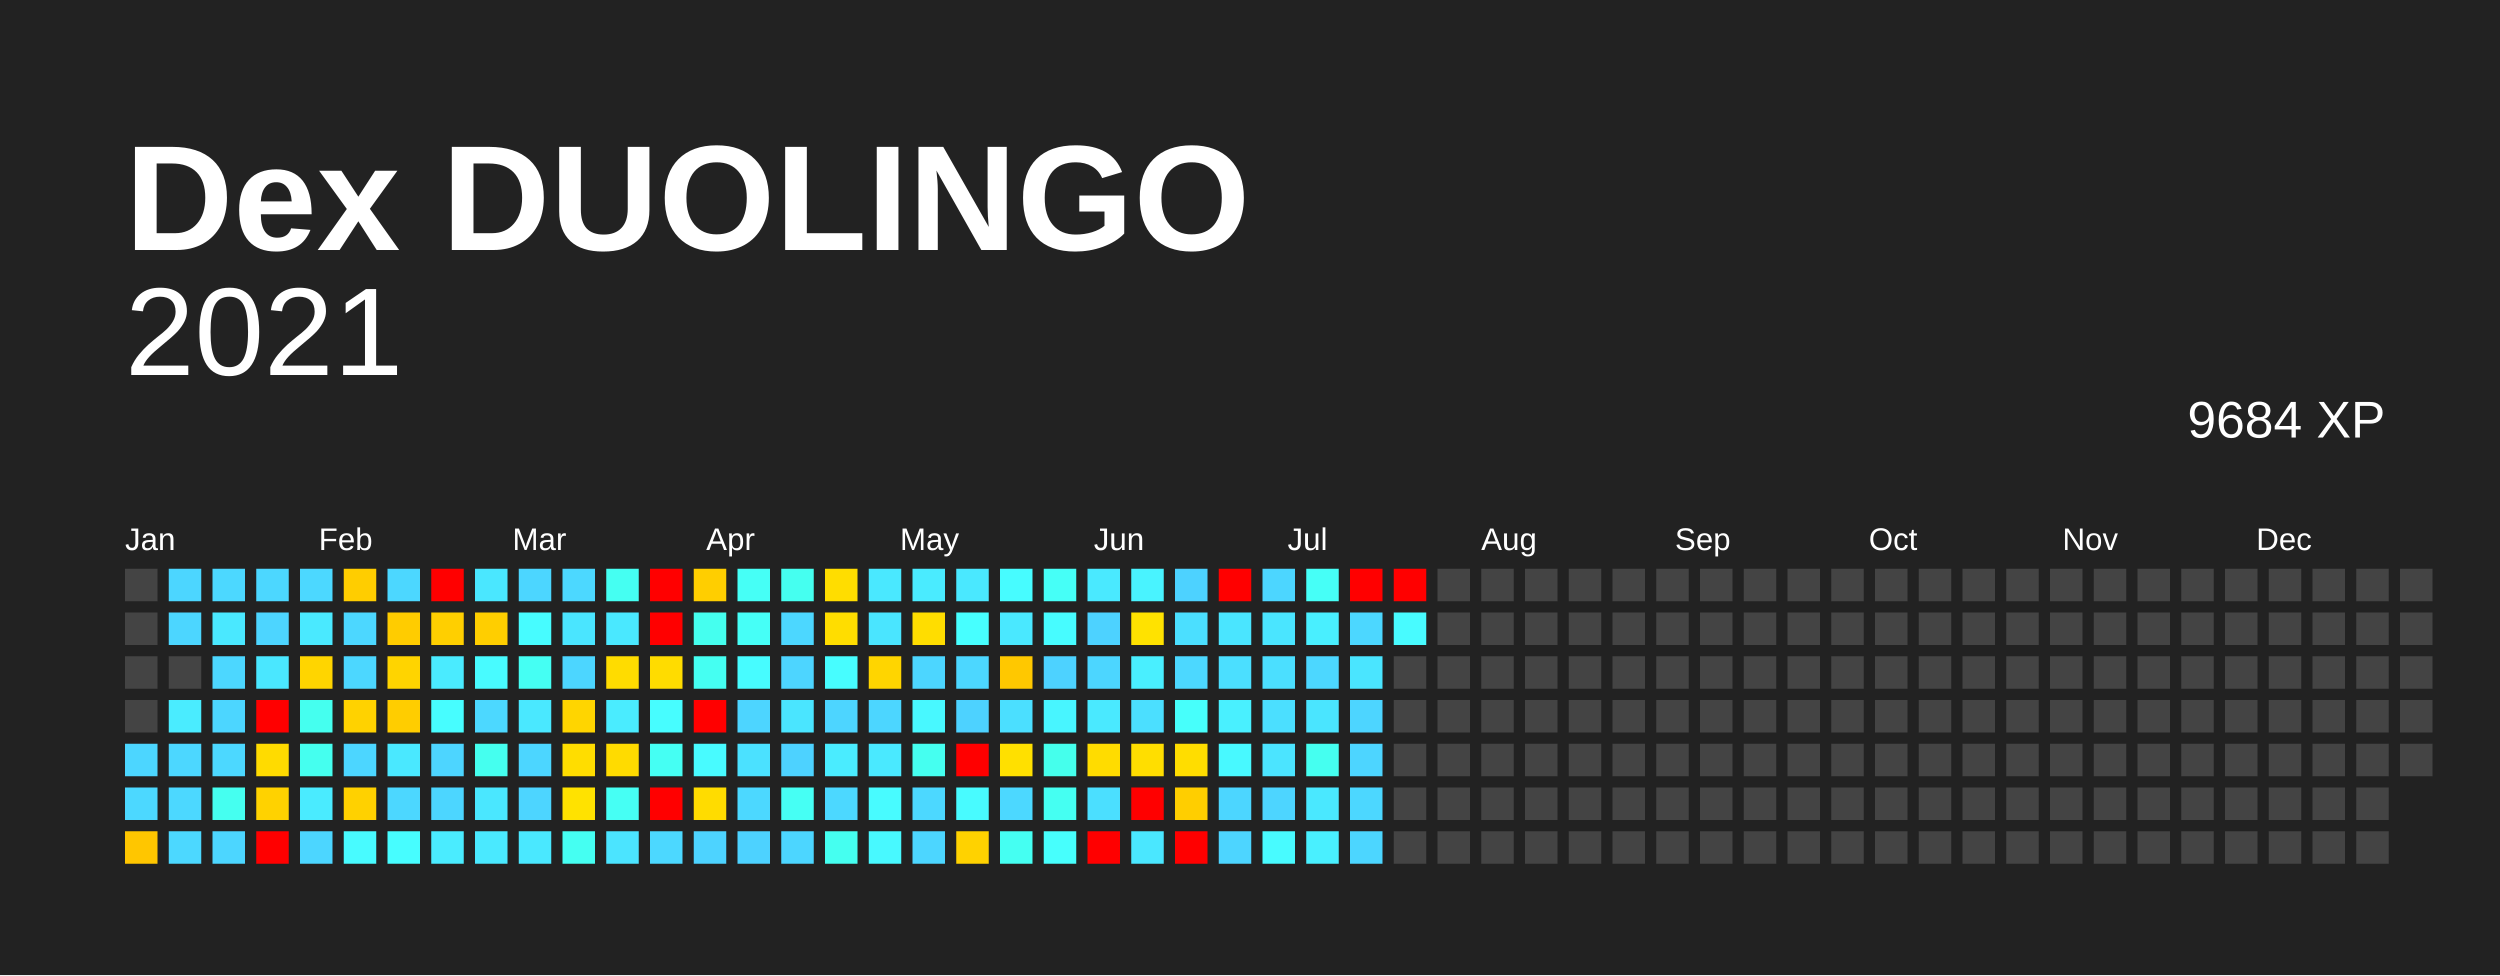
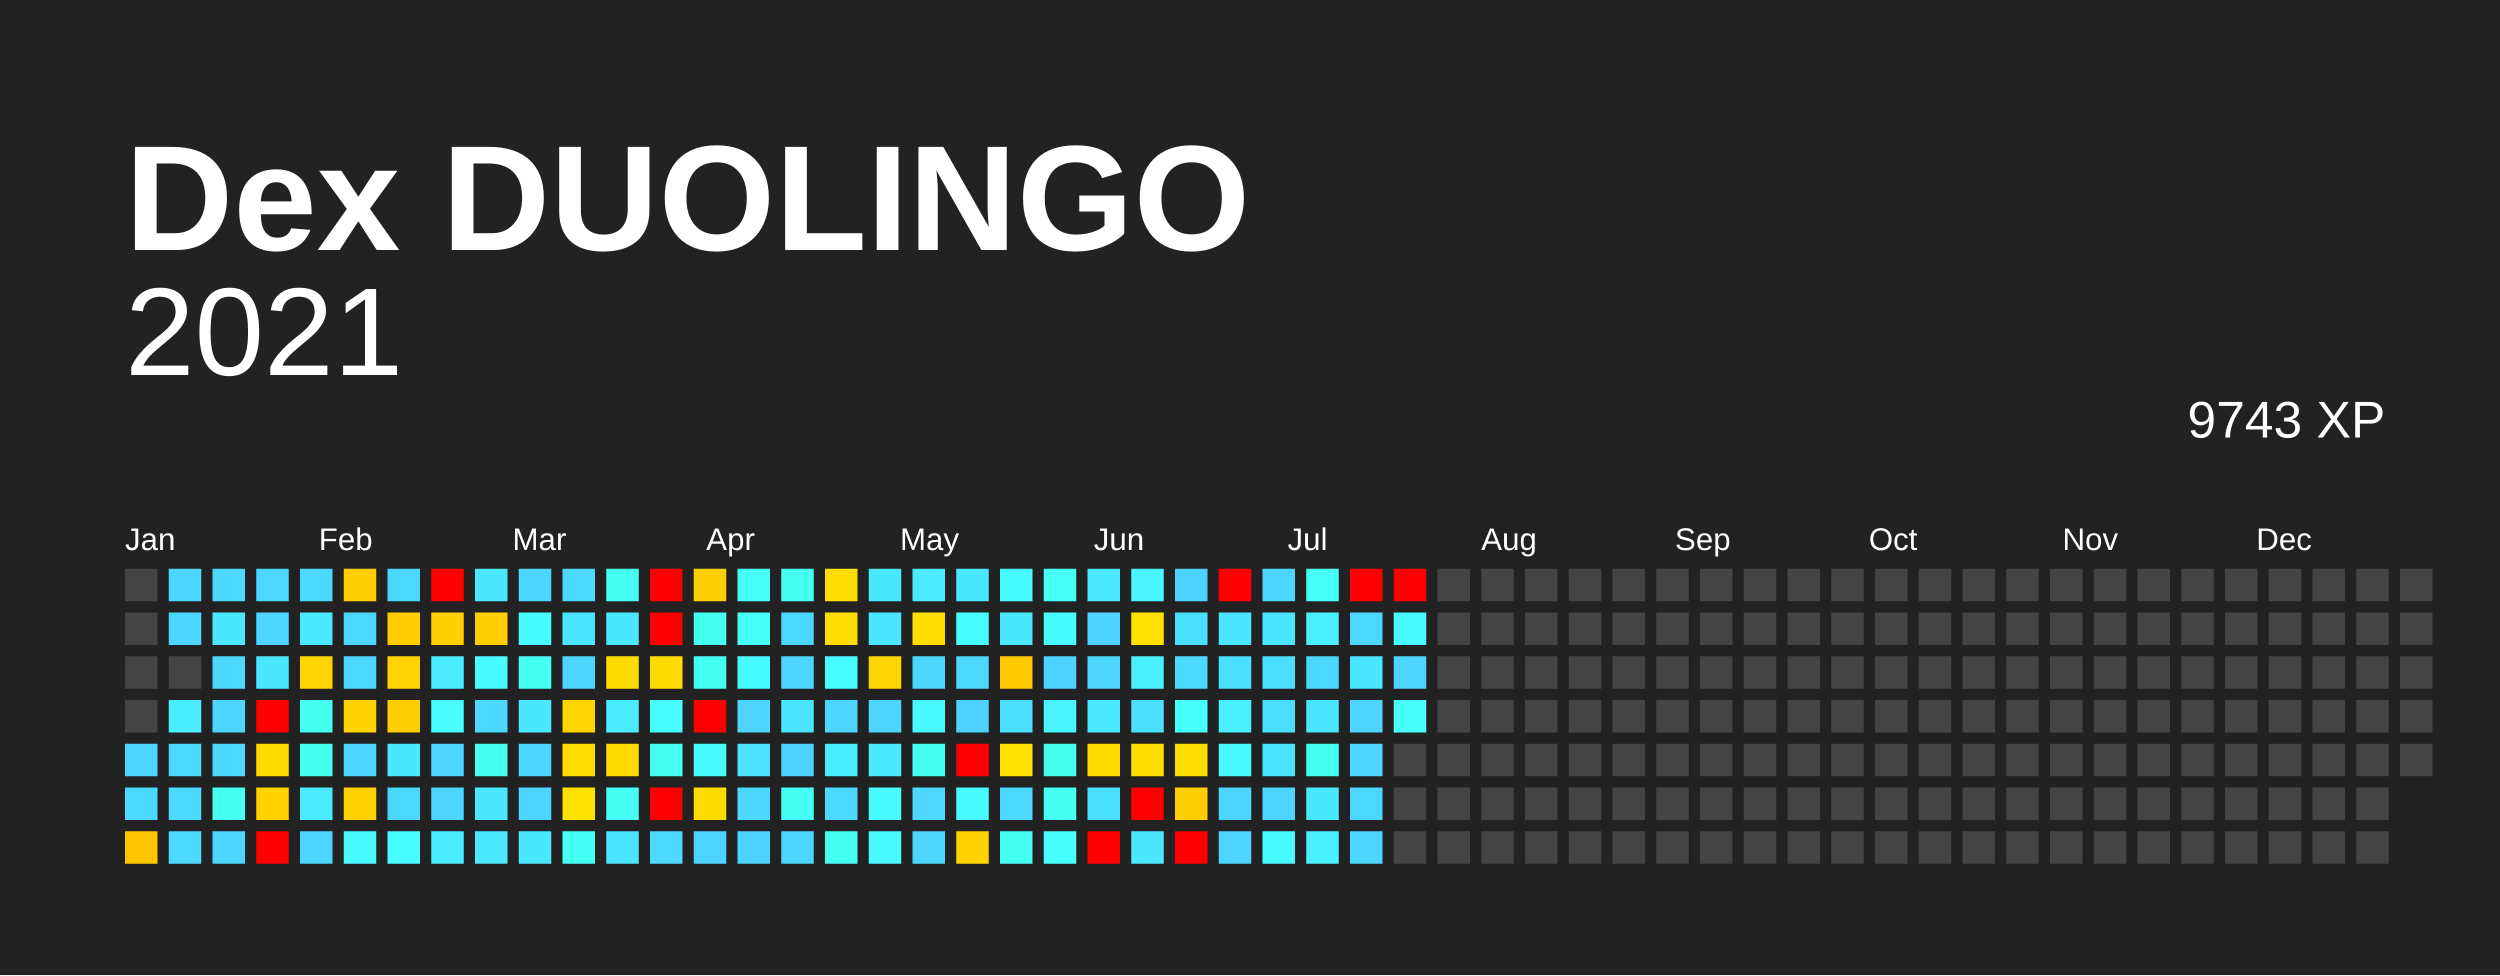
<svg xmlns="http://www.w3.org/2000/svg" baseProfile="full" height="78mm" version="1.1" viewBox="0,0,200,78" width="200mm">
  <defs />
  <rect fill="#222222" height="78" width="200" x="0" y="0" />
  <text fill="#FFFFFF" style="font-size:12px; font-family:Arial; font-weight:bold;" x="10" y="20">Dex DUOLINGO</text>
  <text alignment-baseline="hanging" fill="#FFFFFF" style="font-size:10.0px; font-family:Arial;" x="10" y="30">2021</text>
-   <text alignment-baseline="hanging" fill="#FFFFFF" style="font-size:4.125px; font-family:Arial;" x="175" y="35">9684 XP</text>
+   <text alignment-baseline="hanging" fill="#FFFFFF" style="font-size:4.125px; font-family:Arial;" x="175" y="35">9743 XP</text>
  <text fill="#FFFFFF" style="font-size:2.5px; font-family:Arial" x="10.0" y="44">Jan</text>
  <text fill="#FFFFFF" style="font-size:2.5px; font-family:Arial" x="25.5" y="44">Feb</text>
  <text fill="#FFFFFF" style="font-size:2.5px; font-family:Arial" x="41.0" y="44">Mar</text>
  <text fill="#FFFFFF" style="font-size:2.5px; font-family:Arial" x="56.5" y="44">Apr</text>
  <text fill="#FFFFFF" style="font-size:2.5px; font-family:Arial" x="72.0" y="44">May</text>
  <text fill="#FFFFFF" style="font-size:2.5px; font-family:Arial" x="87.5" y="44">Jun</text>
  <text fill="#FFFFFF" style="font-size:2.5px; font-family:Arial" x="103.0" y="44">Jul</text>
  <text fill="#FFFFFF" style="font-size:2.5px; font-family:Arial" x="118.5" y="44">Aug</text>
  <text fill="#FFFFFF" style="font-size:2.5px; font-family:Arial" x="134.0" y="44">Sep</text>
  <text fill="#FFFFFF" style="font-size:2.5px; font-family:Arial" x="149.5" y="44">Oct</text>
  <text fill="#FFFFFF" style="font-size:2.5px; font-family:Arial" x="165.0" y="44">Nov</text>
  <text fill="#FFFFFF" style="font-size:2.5px; font-family:Arial" x="180.5" y="44">Dec</text>
  <rect fill="#444444" height="2.6" width="2.6" x="10.0" y="45.5" />
  <rect fill="#444444" height="2.6" width="2.6" x="10.0" y="49.0" />
  <rect fill="#444444" height="2.6" width="2.6" x="10.0" y="52.5" />
  <rect fill="#444444" height="2.6" width="2.6" x="10.0" y="56.0" />
  <rect fill="#4cd6ff" height="2.6" width="2.6" x="10.0" y="59.5" />
  <rect fill="#4cd8ff" height="2.6" width="2.6" x="10.0" y="63.0" />
  <rect fill="#ffc600" height="2.6" width="2.6" x="10.0" y="66.5" />
  <rect fill="#4cd6ff" height="2.6" width="2.6" x="13.5" y="45.5" />
  <rect fill="#4cd6ff" height="2.6" width="2.6" x="13.5" y="49.0" />
  <rect fill="#444444" height="2.6" width="2.6" x="13.5" y="52.5" />
  <rect fill="#4aecff" height="2.6" width="2.6" x="13.5" y="56.0" />
  <rect fill="#4cd7ff" height="2.6" width="2.6" x="13.5" y="59.5" />
  <rect fill="#4cd8ff" height="2.6" width="2.6" x="13.5" y="63.0" />
  <rect fill="#4cd8ff" height="2.6" width="2.6" x="13.5" y="66.5" />
  <rect fill="#4cd8ff" height="2.6" width="2.6" x="17.0" y="45.5" />
  <rect fill="#4ae8ff" height="2.6" width="2.6" x="17.0" y="49.0" />
  <rect fill="#4cd7ff" height="2.6" width="2.6" x="17.0" y="52.5" />
  <rect fill="#4cd6ff" height="2.6" width="2.6" x="17.0" y="56.0" />
  <rect fill="#4cd8ff" height="2.6" width="2.6" x="17.0" y="59.5" />
  <rect fill="#45fff0" height="2.6" width="2.6" x="17.0" y="63.0" />
  <rect fill="#4cd6ff" height="2.6" width="2.6" x="17.0" y="66.5" />
  <rect fill="#4cd7ff" height="2.6" width="2.6" x="20.5" y="45.5" />
  <rect fill="#4dd5ff" height="2.6" width="2.6" x="20.5" y="49.0" />
  <rect fill="#4ae7ff" height="2.6" width="2.6" x="20.5" y="52.5" />
  <rect fill="red" height="2.6" width="2.6" x="20.5" y="56.0" />
  <rect fill="#ffdb00" height="2.6" width="2.6" x="20.5" y="59.5" />
  <rect fill="#ffd200" height="2.6" width="2.6" x="20.5" y="63.0" />
  <rect fill="red" height="2.6" width="2.6" x="20.5" y="66.5" />
  <rect fill="#4cd8ff" height="2.6" width="2.6" x="24.0" y="45.5" />
  <rect fill="#4ae9ff" height="2.6" width="2.6" x="24.0" y="49.0" />
  <rect fill="#ffd500" height="2.6" width="2.6" x="24.0" y="52.5" />
  <rect fill="#45ffef" height="2.6" width="2.6" x="24.0" y="56.0" />
  <rect fill="#45ffef" height="2.6" width="2.6" x="24.0" y="59.5" />
  <rect fill="#4aebff" height="2.6" width="2.6" x="24.0" y="63.0" />
  <rect fill="#4cd6ff" height="2.6" width="2.6" x="24.0" y="66.5" />
  <rect fill="#ffcd00" height="2.6" width="2.6" x="27.5" y="45.5" />
  <rect fill="#4cd7ff" height="2.6" width="2.6" x="27.5" y="49.0" />
  <rect fill="#4cd7ff" height="2.6" width="2.6" x="27.5" y="52.5" />
  <rect fill="#ffd200" height="2.6" width="2.6" x="27.5" y="56.0" />
  <rect fill="#4cd6ff" height="2.6" width="2.6" x="27.5" y="59.5" />
  <rect fill="#ffd100" height="2.6" width="2.6" x="27.5" y="63.0" />
  <rect fill="#48fbff" height="2.6" width="2.6" x="27.5" y="66.5" />
  <rect fill="#4cd7ff" height="2.6" width="2.6" x="31.0" y="45.5" />
  <rect fill="#ffcc00" height="2.6" width="2.6" x="31.0" y="49.0" />
  <rect fill="#ffd400" height="2.6" width="2.6" x="31.0" y="52.5" />
  <rect fill="#ffcd00" height="2.6" width="2.6" x="31.0" y="56.0" />
  <rect fill="#4ae8ff" height="2.6" width="2.6" x="31.0" y="59.5" />
  <rect fill="#4cd7ff" height="2.6" width="2.6" x="31.0" y="63.0" />
  <rect fill="#47fdff" height="2.6" width="2.6" x="31.0" y="66.5" />
  <rect fill="red" height="2.6" width="2.6" x="34.5" y="45.5" />
  <rect fill="#ffcf00" height="2.6" width="2.6" x="34.5" y="49.0" />
  <rect fill="#4aebff" height="2.6" width="2.6" x="34.5" y="52.5" />
  <rect fill="#47fdff" height="2.6" width="2.6" x="34.5" y="56.0" />
  <rect fill="#4dd5ff" height="2.6" width="2.6" x="34.5" y="59.5" />
  <rect fill="#4cd6ff" height="2.6" width="2.6" x="34.5" y="63.0" />
  <rect fill="#4aecff" height="2.6" width="2.6" x="34.5" y="66.5" />
  <rect fill="#4ae7ff" height="2.6" width="2.6" x="38.0" y="45.5" />
  <rect fill="#ffce00" height="2.6" width="2.6" x="38.0" y="49.0" />
  <rect fill="#48fbff" height="2.6" width="2.6" x="38.0" y="52.5" />
  <rect fill="#4cd8ff" height="2.6" width="2.6" x="38.0" y="56.0" />
  <rect fill="#45ffef" height="2.6" width="2.6" x="38.0" y="59.5" />
  <rect fill="#4ae7ff" height="2.6" width="2.6" x="38.0" y="63.0" />
  <rect fill="#4ae9ff" height="2.6" width="2.6" x="38.0" y="66.5" />
  <rect fill="#4cd6ff" height="2.6" width="2.6" x="41.5" y="45.5" />
  <rect fill="#47fcff" height="2.6" width="2.6" x="41.5" y="49.0" />
  <rect fill="#45fff3" height="2.6" width="2.6" x="41.5" y="52.5" />
  <rect fill="#4ae8ff" height="2.6" width="2.6" x="41.5" y="56.0" />
  <rect fill="#4cd6ff" height="2.6" width="2.6" x="41.5" y="59.5" />
  <rect fill="#4dd5ff" height="2.6" width="2.6" x="41.5" y="63.0" />
  <rect fill="#4ae8ff" height="2.6" width="2.6" x="41.5" y="66.5" />
  <rect fill="#4cd8ff" height="2.6" width="2.6" x="45.0" y="45.5" />
  <rect fill="#4ae5ff" height="2.6" width="2.6" x="45.0" y="49.0" />
  <rect fill="#4cd6ff" height="2.6" width="2.6" x="45.0" y="52.5" />
  <rect fill="#ffd500" height="2.6" width="2.6" x="45.0" y="56.0" />
  <rect fill="#ffdd00" height="2.6" width="2.6" x="45.0" y="59.5" />
  <rect fill="#ffe200" height="2.6" width="2.6" x="45.0" y="63.0" />
  <rect fill="#45fff2" height="2.6" width="2.6" x="45.0" y="66.5" />
  <rect fill="#45fff2" height="2.6" width="2.6" x="48.5" y="45.5" />
  <rect fill="#4ae8ff" height="2.6" width="2.6" x="48.5" y="49.0" />
  <rect fill="#ffdc00" height="2.6" width="2.6" x="48.5" y="52.5" />
  <rect fill="#4aecff" height="2.6" width="2.6" x="48.5" y="56.0" />
  <rect fill="#ffdb00" height="2.6" width="2.6" x="48.5" y="59.5" />
  <rect fill="#46fff4" height="2.6" width="2.6" x="48.5" y="63.0" />
  <rect fill="#4be4ff" height="2.6" width="2.6" x="48.5" y="66.5" />
  <rect fill="red" height="2.6" width="2.6" x="52.0" y="45.5" />
  <rect fill="red" height="2.6" width="2.6" x="52.0" y="49.0" />
  <rect fill="#ffdc00" height="2.6" width="2.6" x="52.0" y="52.5" />
  <rect fill="#47fdff" height="2.6" width="2.6" x="52.0" y="56.0" />
  <rect fill="#45fff3" height="2.6" width="2.6" x="52.0" y="59.5" />
  <rect fill="red" height="2.6" width="2.6" x="52.0" y="63.0" />
  <rect fill="#4cd8ff" height="2.6" width="2.6" x="52.0" y="66.5" />
  <rect fill="#ffce00" height="2.6" width="2.6" x="55.5" y="45.5" />
  <rect fill="#45ffef" height="2.6" width="2.6" x="55.5" y="49.0" />
  <rect fill="#45fff2" height="2.6" width="2.6" x="55.5" y="52.5" />
  <rect fill="red" height="2.6" width="2.6" x="55.5" y="56.0" />
  <rect fill="#48fbff" height="2.6" width="2.6" x="55.5" y="59.5" />
  <rect fill="#ffdc00" height="2.6" width="2.6" x="55.5" y="63.0" />
  <rect fill="#4dd3ff" height="2.6" width="2.6" x="55.5" y="66.5" />
  <rect fill="#46fff6" height="2.6" width="2.6" x="59.0" y="45.5" />
  <rect fill="#46fff7" height="2.6" width="2.6" x="59.0" y="49.0" />
  <rect fill="#47fcff" height="2.6" width="2.6" x="59.0" y="52.5" />
  <rect fill="#4dd5ff" height="2.6" width="2.6" x="59.0" y="56.0" />
  <rect fill="#4be1ff" height="2.6" width="2.6" x="59.0" y="59.5" />
  <rect fill="#4cd8ff" height="2.6" width="2.6" x="59.0" y="63.0" />
  <rect fill="#4dd2ff" height="2.6" width="2.6" x="59.0" y="66.5" />
  <rect fill="#45fff0" height="2.6" width="2.6" x="62.5" y="45.5" />
  <rect fill="#4cd7ff" height="2.6" width="2.6" x="62.5" y="49.0" />
  <rect fill="#4dd5ff" height="2.6" width="2.6" x="62.5" y="52.5" />
  <rect fill="#4ae5ff" height="2.6" width="2.6" x="62.5" y="56.0" />
  <rect fill="#4dd2ff" height="2.6" width="2.6" x="62.5" y="59.5" />
  <rect fill="#46fff4" height="2.6" width="2.6" x="62.5" y="63.0" />
  <rect fill="#4cd6ff" height="2.6" width="2.6" x="62.5" y="66.5" />
  <rect fill="#ffdd00" height="2.6" width="2.6" x="66.0" y="45.5" />
  <rect fill="#ffdd00" height="2.6" width="2.6" x="66.0" y="49.0" />
  <rect fill="#47fdff" height="2.6" width="2.6" x="66.0" y="52.5" />
  <rect fill="#4dd5ff" height="2.6" width="2.6" x="66.0" y="56.0" />
  <rect fill="#4aecff" height="2.6" width="2.6" x="66.0" y="59.5" />
  <rect fill="#4cd8ff" height="2.6" width="2.6" x="66.0" y="63.0" />
  <rect fill="#45fff0" height="2.6" width="2.6" x="66.0" y="66.5" />
  <rect fill="#4ae8ff" height="2.6" width="2.6" x="69.5" y="45.5" />
  <rect fill="#4ae5ff" height="2.6" width="2.6" x="69.5" y="49.0" />
  <rect fill="#ffd500" height="2.6" width="2.6" x="69.5" y="52.5" />
  <rect fill="#4cd6ff" height="2.6" width="2.6" x="69.5" y="56.0" />
  <rect fill="#4ae9ff" height="2.6" width="2.6" x="69.5" y="59.5" />
  <rect fill="#48fbff" height="2.6" width="2.6" x="69.5" y="63.0" />
  <rect fill="#48f9ff" height="2.6" width="2.6" x="69.5" y="66.5" />
  <rect fill="#4aebff" height="2.6" width="2.6" x="73.0" y="45.5" />
  <rect fill="#ffdd00" height="2.6" width="2.6" x="73.0" y="49.0" />
  <rect fill="#4cd6ff" height="2.6" width="2.6" x="73.0" y="52.5" />
  <rect fill="#48f8ff" height="2.6" width="2.6" x="73.0" y="56.0" />
  <rect fill="#45fff0" height="2.6" width="2.6" x="73.0" y="59.5" />
  <rect fill="#4cd8ff" height="2.6" width="2.6" x="73.0" y="63.0" />
  <rect fill="#4cd6ff" height="2.6" width="2.6" x="73.0" y="66.5" />
  <rect fill="#4ae8ff" height="2.6" width="2.6" x="76.5" y="45.5" />
  <rect fill="#47ffff" height="2.6" width="2.6" x="76.5" y="49.0" />
  <rect fill="#4cd7ff" height="2.6" width="2.6" x="76.5" y="52.5" />
  <rect fill="#4dd2ff" height="2.6" width="2.6" x="76.5" y="56.0" />
  <rect fill="red" height="2.6" width="2.6" x="76.5" y="59.5" />
  <rect fill="#48fbff" height="2.6" width="2.6" x="76.5" y="63.0" />
  <rect fill="#ffd200" height="2.6" width="2.6" x="76.5" y="66.5" />
  <rect fill="#47fcff" height="2.6" width="2.6" x="80.0" y="45.5" />
  <rect fill="#4ae8ff" height="2.6" width="2.6" x="80.0" y="49.0" />
  <rect fill="#ffc800" height="2.6" width="2.6" x="80.0" y="52.5" />
  <rect fill="#4bdfff" height="2.6" width="2.6" x="80.0" y="56.0" />
  <rect fill="#ffe000" height="2.6" width="2.6" x="80.0" y="59.5" />
  <rect fill="#4cd8ff" height="2.6" width="2.6" x="80.0" y="63.0" />
  <rect fill="#45fff2" height="2.6" width="2.6" x="80.0" y="66.5" />
  <rect fill="#46fff7" height="2.6" width="2.6" x="83.5" y="45.5" />
  <rect fill="#47fcff" height="2.6" width="2.6" x="83.5" y="49.0" />
  <rect fill="#4dd2ff" height="2.6" width="2.6" x="83.5" y="52.5" />
  <rect fill="#48f5ff" height="2.6" width="2.6" x="83.5" y="56.0" />
  <rect fill="#45ffec" height="2.6" width="2.6" x="83.5" y="59.5" />
  <rect fill="#45fff2" height="2.6" width="2.6" x="83.5" y="63.0" />
  <rect fill="#47fffd" height="2.6" width="2.6" x="83.5" y="66.5" />
  <rect fill="#4ae9ff" height="2.6" width="2.6" x="87.0" y="45.5" />
  <rect fill="#4dd2ff" height="2.6" width="2.6" x="87.0" y="49.0" />
  <rect fill="#4cd6ff" height="2.6" width="2.6" x="87.0" y="52.5" />
  <rect fill="#4ae9ff" height="2.6" width="2.6" x="87.0" y="56.0" />
  <rect fill="#ffdc00" height="2.6" width="2.6" x="87.0" y="59.5" />
  <rect fill="#4bdfff" height="2.6" width="2.6" x="87.0" y="63.0" />
  <rect fill="red" height="2.6" width="2.6" x="87.0" y="66.5" />
  <rect fill="#49f3ff" height="2.6" width="2.6" x="90.5" y="45.5" />
  <rect fill="#ffe200" height="2.6" width="2.6" x="90.5" y="49.0" />
  <rect fill="#49efff" height="2.6" width="2.6" x="90.5" y="52.5" />
  <rect fill="#4bdfff" height="2.6" width="2.6" x="90.5" y="56.0" />
  <rect fill="#ffde00" height="2.6" width="2.6" x="90.5" y="59.5" />
  <rect fill="red" height="2.6" width="2.6" x="90.5" y="63.0" />
  <rect fill="#4ae7ff" height="2.6" width="2.6" x="90.5" y="66.5" />
  <rect fill="#4dd2ff" height="2.6" width="2.6" x="94.0" y="45.5" />
  <rect fill="#4bdfff" height="2.6" width="2.6" x="94.0" y="49.0" />
  <rect fill="#4cd8ff" height="2.6" width="2.6" x="94.0" y="52.5" />
  <rect fill="#47fffb" height="2.6" width="2.6" x="94.0" y="56.0" />
  <rect fill="#ffdd00" height="2.6" width="2.6" x="94.0" y="59.5" />
  <rect fill="#ffce00" height="2.6" width="2.6" x="94.0" y="63.0" />
  <rect fill="red" height="2.6" width="2.6" x="94.0" y="66.5" />
  <rect fill="red" height="2.6" width="2.6" x="97.5" y="45.5" />
  <rect fill="#4ae5ff" height="2.6" width="2.6" x="97.5" y="49.0" />
  <rect fill="#4bdfff" height="2.6" width="2.6" x="97.5" y="52.5" />
  <rect fill="#49f0ff" height="2.6" width="2.6" x="97.5" y="56.0" />
  <rect fill="#48f9ff" height="2.6" width="2.6" x="97.5" y="59.5" />
  <rect fill="#4cd6ff" height="2.6" width="2.6" x="97.5" y="63.0" />
  <rect fill="#4dd5ff" height="2.6" width="2.6" x="97.5" y="66.5" />
  <rect fill="#4cd6ff" height="2.6" width="2.6" x="101.0" y="45.5" />
  <rect fill="#4ae5ff" height="2.6" width="2.6" x="101.0" y="49.0" />
  <rect fill="#4bdfff" height="2.6" width="2.6" x="101.0" y="52.5" />
  <rect fill="#4bdfff" height="2.6" width="2.6" x="101.0" y="56.0" />
  <rect fill="#4be4ff" height="2.6" width="2.6" x="101.0" y="59.5" />
  <rect fill="#4dd5ff" height="2.6" width="2.6" x="101.0" y="63.0" />
  <rect fill="#48fbff" height="2.6" width="2.6" x="101.0" y="66.5" />
  <rect fill="#46fff7" height="2.6" width="2.6" x="104.5" y="45.5" />
  <rect fill="#49efff" height="2.6" width="2.6" x="104.5" y="49.0" />
  <rect fill="#4cd7ff" height="2.6" width="2.6" x="104.5" y="52.5" />
  <rect fill="#4ae5ff" height="2.6" width="2.6" x="104.5" y="56.0" />
  <rect fill="#45fff0" height="2.6" width="2.6" x="104.5" y="59.5" />
  <rect fill="#4ae8ff" height="2.6" width="2.6" x="104.5" y="63.0" />
  <rect fill="#49f0ff" height="2.6" width="2.6" x="104.5" y="66.5" />
  <rect fill="red" height="2.6" width="2.6" x="108.0" y="45.5" />
  <rect fill="#4cd7ff" height="2.6" width="2.6" x="108.0" y="49.0" />
  <rect fill="#4ae5ff" height="2.6" width="2.6" x="108.0" y="52.5" />
  <rect fill="#4dd5ff" height="2.6" width="2.6" x="108.0" y="56.0" />
  <rect fill="#4dd5ff" height="2.6" width="2.6" x="108.0" y="59.5" />
  <rect fill="#4cd7ff" height="2.6" width="2.6" x="108.0" y="63.0" />
  <rect fill="#4cd6ff" height="2.6" width="2.6" x="108.0" y="66.5" />
  <rect fill="red" height="2.6" width="2.6" x="111.5" y="45.5" />
  <rect fill="#48fbff" height="2.6" width="2.6" x="111.5" y="49.0" />
-   <rect fill="#444444" height="2.6" width="2.6" x="111.5" y="52.5" />
-   <rect fill="#444444" height="2.6" width="2.6" x="111.5" y="56.0" />
+   <rect fill="#4dd5ff" height="2.6" width="2.6" x="111.5" y="52.5" />
+   <rect fill="#47fffb" height="2.6" width="2.6" x="111.5" y="56.0" />
  <rect fill="#444444" height="2.6" width="2.6" x="111.5" y="59.5" />
  <rect fill="#444444" height="2.6" width="2.6" x="111.5" y="63.0" />
  <rect fill="#444444" height="2.6" width="2.6" x="111.5" y="66.5" />
  <rect fill="#444444" height="2.6" width="2.6" x="115.0" y="45.5" />
  <rect fill="#444444" height="2.6" width="2.6" x="115.0" y="49.0" />
  <rect fill="#444444" height="2.6" width="2.6" x="115.0" y="52.5" />
  <rect fill="#444444" height="2.6" width="2.6" x="115.0" y="56.0" />
  <rect fill="#444444" height="2.6" width="2.6" x="115.0" y="59.5" />
  <rect fill="#444444" height="2.6" width="2.6" x="115.0" y="63.0" />
  <rect fill="#444444" height="2.6" width="2.6" x="115.0" y="66.5" />
  <rect fill="#444444" height="2.6" width="2.6" x="118.5" y="45.5" />
  <rect fill="#444444" height="2.6" width="2.6" x="118.5" y="49.0" />
  <rect fill="#444444" height="2.6" width="2.6" x="118.5" y="52.5" />
  <rect fill="#444444" height="2.6" width="2.6" x="118.5" y="56.0" />
  <rect fill="#444444" height="2.6" width="2.6" x="118.5" y="59.5" />
  <rect fill="#444444" height="2.6" width="2.6" x="118.5" y="63.0" />
  <rect fill="#444444" height="2.6" width="2.6" x="118.5" y="66.5" />
  <rect fill="#444444" height="2.6" width="2.6" x="122.0" y="45.5" />
  <rect fill="#444444" height="2.6" width="2.6" x="122.0" y="49.0" />
  <rect fill="#444444" height="2.6" width="2.6" x="122.0" y="52.5" />
  <rect fill="#444444" height="2.6" width="2.6" x="122.0" y="56.0" />
  <rect fill="#444444" height="2.6" width="2.6" x="122.0" y="59.5" />
  <rect fill="#444444" height="2.6" width="2.6" x="122.0" y="63.0" />
  <rect fill="#444444" height="2.6" width="2.6" x="122.0" y="66.5" />
  <rect fill="#444444" height="2.6" width="2.6" x="125.5" y="45.5" />
  <rect fill="#444444" height="2.6" width="2.6" x="125.5" y="49.0" />
  <rect fill="#444444" height="2.6" width="2.6" x="125.5" y="52.5" />
  <rect fill="#444444" height="2.6" width="2.6" x="125.5" y="56.0" />
  <rect fill="#444444" height="2.6" width="2.6" x="125.5" y="59.5" />
  <rect fill="#444444" height="2.6" width="2.6" x="125.5" y="63.0" />
  <rect fill="#444444" height="2.6" width="2.6" x="125.5" y="66.5" />
  <rect fill="#444444" height="2.6" width="2.6" x="129.0" y="45.5" />
  <rect fill="#444444" height="2.6" width="2.6" x="129.0" y="49.0" />
  <rect fill="#444444" height="2.6" width="2.6" x="129.0" y="52.5" />
  <rect fill="#444444" height="2.6" width="2.6" x="129.0" y="56.0" />
  <rect fill="#444444" height="2.6" width="2.6" x="129.0" y="59.5" />
  <rect fill="#444444" height="2.6" width="2.6" x="129.0" y="63.0" />
  <rect fill="#444444" height="2.6" width="2.6" x="129.0" y="66.5" />
  <rect fill="#444444" height="2.6" width="2.6" x="132.5" y="45.5" />
  <rect fill="#444444" height="2.6" width="2.6" x="132.5" y="49.0" />
  <rect fill="#444444" height="2.6" width="2.6" x="132.5" y="52.5" />
  <rect fill="#444444" height="2.6" width="2.6" x="132.5" y="56.0" />
  <rect fill="#444444" height="2.6" width="2.6" x="132.5" y="59.5" />
  <rect fill="#444444" height="2.6" width="2.6" x="132.5" y="63.0" />
  <rect fill="#444444" height="2.6" width="2.6" x="132.5" y="66.5" />
  <rect fill="#444444" height="2.6" width="2.6" x="136.0" y="45.5" />
  <rect fill="#444444" height="2.6" width="2.6" x="136.0" y="49.0" />
  <rect fill="#444444" height="2.6" width="2.6" x="136.0" y="52.5" />
  <rect fill="#444444" height="2.6" width="2.6" x="136.0" y="56.0" />
  <rect fill="#444444" height="2.6" width="2.6" x="136.0" y="59.5" />
  <rect fill="#444444" height="2.6" width="2.6" x="136.0" y="63.0" />
  <rect fill="#444444" height="2.6" width="2.6" x="136.0" y="66.5" />
  <rect fill="#444444" height="2.6" width="2.6" x="139.5" y="45.5" />
  <rect fill="#444444" height="2.6" width="2.6" x="139.5" y="49.0" />
  <rect fill="#444444" height="2.6" width="2.6" x="139.5" y="52.5" />
  <rect fill="#444444" height="2.6" width="2.6" x="139.5" y="56.0" />
  <rect fill="#444444" height="2.6" width="2.6" x="139.5" y="59.5" />
  <rect fill="#444444" height="2.6" width="2.6" x="139.5" y="63.0" />
  <rect fill="#444444" height="2.6" width="2.6" x="139.5" y="66.5" />
  <rect fill="#444444" height="2.6" width="2.6" x="143.0" y="45.5" />
  <rect fill="#444444" height="2.6" width="2.6" x="143.0" y="49.0" />
  <rect fill="#444444" height="2.6" width="2.6" x="143.0" y="52.5" />
  <rect fill="#444444" height="2.6" width="2.6" x="143.0" y="56.0" />
  <rect fill="#444444" height="2.6" width="2.6" x="143.0" y="59.5" />
  <rect fill="#444444" height="2.6" width="2.6" x="143.0" y="63.0" />
  <rect fill="#444444" height="2.6" width="2.6" x="143.0" y="66.5" />
  <rect fill="#444444" height="2.6" width="2.6" x="146.5" y="45.5" />
  <rect fill="#444444" height="2.6" width="2.6" x="146.5" y="49.0" />
  <rect fill="#444444" height="2.6" width="2.6" x="146.5" y="52.5" />
  <rect fill="#444444" height="2.6" width="2.6" x="146.5" y="56.0" />
  <rect fill="#444444" height="2.6" width="2.6" x="146.5" y="59.5" />
  <rect fill="#444444" height="2.6" width="2.6" x="146.5" y="63.0" />
  <rect fill="#444444" height="2.6" width="2.6" x="146.5" y="66.5" />
  <rect fill="#444444" height="2.6" width="2.6" x="150.0" y="45.5" />
  <rect fill="#444444" height="2.6" width="2.6" x="150.0" y="49.0" />
  <rect fill="#444444" height="2.6" width="2.6" x="150.0" y="52.5" />
  <rect fill="#444444" height="2.6" width="2.6" x="150.0" y="56.0" />
  <rect fill="#444444" height="2.6" width="2.6" x="150.0" y="59.5" />
  <rect fill="#444444" height="2.6" width="2.6" x="150.0" y="63.0" />
  <rect fill="#444444" height="2.6" width="2.6" x="150.0" y="66.5" />
  <rect fill="#444444" height="2.6" width="2.6" x="153.5" y="45.5" />
  <rect fill="#444444" height="2.6" width="2.6" x="153.5" y="49.0" />
  <rect fill="#444444" height="2.6" width="2.6" x="153.5" y="52.5" />
  <rect fill="#444444" height="2.6" width="2.6" x="153.5" y="56.0" />
  <rect fill="#444444" height="2.6" width="2.6" x="153.5" y="59.5" />
  <rect fill="#444444" height="2.6" width="2.6" x="153.5" y="63.0" />
  <rect fill="#444444" height="2.6" width="2.6" x="153.5" y="66.5" />
  <rect fill="#444444" height="2.6" width="2.6" x="157.0" y="45.5" />
  <rect fill="#444444" height="2.6" width="2.6" x="157.0" y="49.0" />
  <rect fill="#444444" height="2.6" width="2.6" x="157.0" y="52.5" />
  <rect fill="#444444" height="2.6" width="2.6" x="157.0" y="56.0" />
  <rect fill="#444444" height="2.6" width="2.6" x="157.0" y="59.5" />
  <rect fill="#444444" height="2.6" width="2.6" x="157.0" y="63.0" />
  <rect fill="#444444" height="2.6" width="2.6" x="157.0" y="66.5" />
  <rect fill="#444444" height="2.6" width="2.6" x="160.5" y="45.5" />
  <rect fill="#444444" height="2.6" width="2.6" x="160.5" y="49.0" />
  <rect fill="#444444" height="2.6" width="2.6" x="160.5" y="52.5" />
  <rect fill="#444444" height="2.6" width="2.6" x="160.5" y="56.0" />
  <rect fill="#444444" height="2.6" width="2.6" x="160.5" y="59.5" />
  <rect fill="#444444" height="2.6" width="2.6" x="160.5" y="63.0" />
  <rect fill="#444444" height="2.6" width="2.6" x="160.5" y="66.5" />
  <rect fill="#444444" height="2.6" width="2.6" x="164.0" y="45.5" />
  <rect fill="#444444" height="2.6" width="2.6" x="164.0" y="49.0" />
  <rect fill="#444444" height="2.6" width="2.6" x="164.0" y="52.5" />
  <rect fill="#444444" height="2.6" width="2.6" x="164.0" y="56.0" />
  <rect fill="#444444" height="2.6" width="2.6" x="164.0" y="59.5" />
  <rect fill="#444444" height="2.6" width="2.6" x="164.0" y="63.0" />
  <rect fill="#444444" height="2.6" width="2.6" x="164.0" y="66.5" />
  <rect fill="#444444" height="2.6" width="2.6" x="167.5" y="45.5" />
  <rect fill="#444444" height="2.6" width="2.6" x="167.5" y="49.0" />
  <rect fill="#444444" height="2.6" width="2.6" x="167.5" y="52.5" />
  <rect fill="#444444" height="2.6" width="2.6" x="167.5" y="56.0" />
  <rect fill="#444444" height="2.6" width="2.6" x="167.5" y="59.5" />
  <rect fill="#444444" height="2.6" width="2.6" x="167.5" y="63.0" />
  <rect fill="#444444" height="2.6" width="2.6" x="167.5" y="66.5" />
  <rect fill="#444444" height="2.6" width="2.6" x="171.0" y="45.5" />
  <rect fill="#444444" height="2.6" width="2.6" x="171.0" y="49.0" />
  <rect fill="#444444" height="2.6" width="2.6" x="171.0" y="52.5" />
  <rect fill="#444444" height="2.6" width="2.6" x="171.0" y="56.0" />
  <rect fill="#444444" height="2.6" width="2.6" x="171.0" y="59.5" />
  <rect fill="#444444" height="2.6" width="2.6" x="171.0" y="63.0" />
  <rect fill="#444444" height="2.6" width="2.6" x="171.0" y="66.5" />
  <rect fill="#444444" height="2.6" width="2.6" x="174.5" y="45.5" />
  <rect fill="#444444" height="2.6" width="2.6" x="174.5" y="49.0" />
  <rect fill="#444444" height="2.6" width="2.6" x="174.5" y="52.5" />
  <rect fill="#444444" height="2.6" width="2.6" x="174.5" y="56.0" />
  <rect fill="#444444" height="2.6" width="2.6" x="174.5" y="59.5" />
  <rect fill="#444444" height="2.6" width="2.6" x="174.5" y="63.0" />
  <rect fill="#444444" height="2.6" width="2.6" x="174.5" y="66.5" />
  <rect fill="#444444" height="2.6" width="2.6" x="178.0" y="45.5" />
  <rect fill="#444444" height="2.6" width="2.6" x="178.0" y="49.0" />
  <rect fill="#444444" height="2.6" width="2.6" x="178.0" y="52.5" />
  <rect fill="#444444" height="2.6" width="2.6" x="178.0" y="56.0" />
  <rect fill="#444444" height="2.6" width="2.6" x="178.0" y="59.5" />
  <rect fill="#444444" height="2.6" width="2.6" x="178.0" y="63.0" />
  <rect fill="#444444" height="2.6" width="2.6" x="178.0" y="66.5" />
  <rect fill="#444444" height="2.6" width="2.6" x="181.5" y="45.5" />
  <rect fill="#444444" height="2.6" width="2.6" x="181.5" y="49.0" />
  <rect fill="#444444" height="2.6" width="2.6" x="181.5" y="52.5" />
  <rect fill="#444444" height="2.6" width="2.6" x="181.5" y="56.0" />
  <rect fill="#444444" height="2.6" width="2.6" x="181.5" y="59.5" />
  <rect fill="#444444" height="2.6" width="2.6" x="181.5" y="63.0" />
  <rect fill="#444444" height="2.6" width="2.6" x="181.5" y="66.5" />
  <rect fill="#444444" height="2.6" width="2.6" x="185.0" y="45.5" />
  <rect fill="#444444" height="2.6" width="2.6" x="185.0" y="49.0" />
  <rect fill="#444444" height="2.6" width="2.6" x="185.0" y="52.5" />
  <rect fill="#444444" height="2.6" width="2.6" x="185.0" y="56.0" />
  <rect fill="#444444" height="2.6" width="2.6" x="185.0" y="59.5" />
  <rect fill="#444444" height="2.6" width="2.6" x="185.0" y="63.0" />
  <rect fill="#444444" height="2.6" width="2.6" x="185.0" y="66.5" />
  <rect fill="#444444" height="2.6" width="2.6" x="188.5" y="45.5" />
  <rect fill="#444444" height="2.6" width="2.6" x="188.5" y="49.0" />
  <rect fill="#444444" height="2.6" width="2.6" x="188.5" y="52.5" />
  <rect fill="#444444" height="2.6" width="2.6" x="188.5" y="56.0" />
  <rect fill="#444444" height="2.6" width="2.6" x="188.5" y="59.5" />
  <rect fill="#444444" height="2.6" width="2.6" x="188.5" y="63.0" />
  <rect fill="#444444" height="2.6" width="2.6" x="188.5" y="66.5" />
  <rect fill="#444444" height="2.6" width="2.6" x="192.0" y="45.5" />
  <rect fill="#444444" height="2.6" width="2.6" x="192.0" y="49.0" />
  <rect fill="#444444" height="2.6" width="2.6" x="192.0" y="52.5" />
  <rect fill="#444444" height="2.6" width="2.6" x="192.0" y="56.0" />
  <rect fill="#444444" height="2.6" width="2.6" x="192.0" y="59.5" />
</svg>
